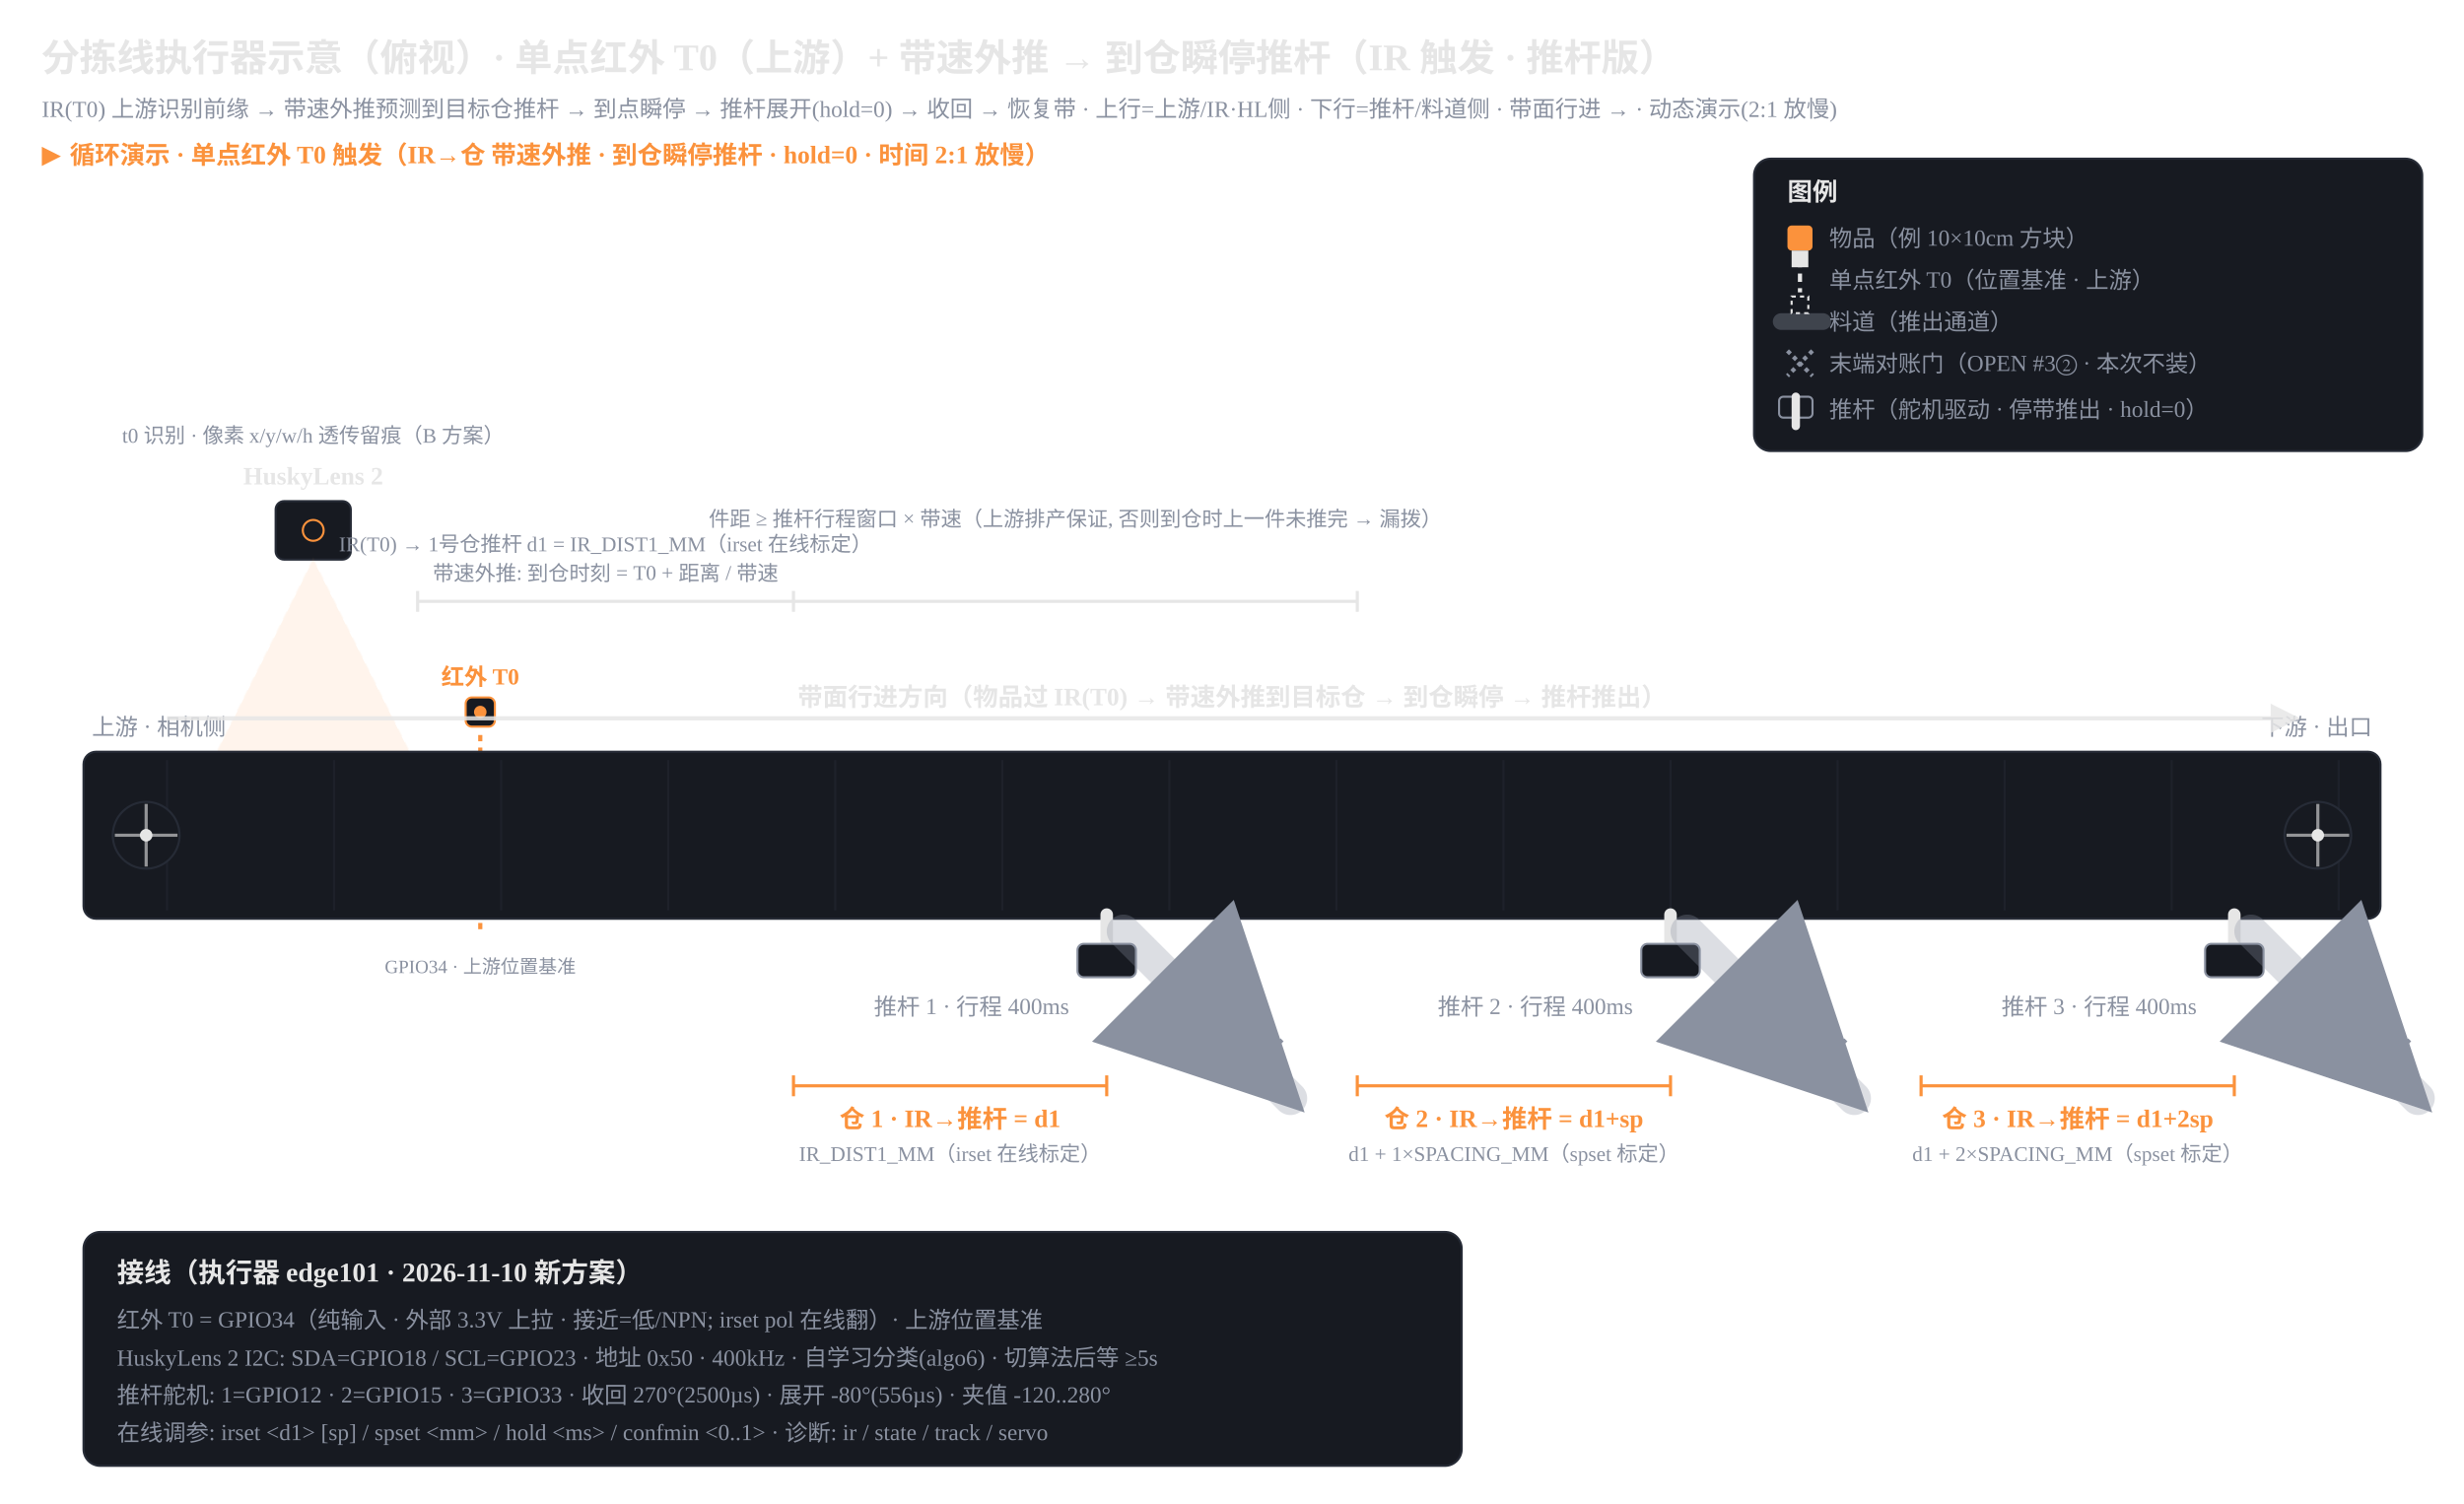
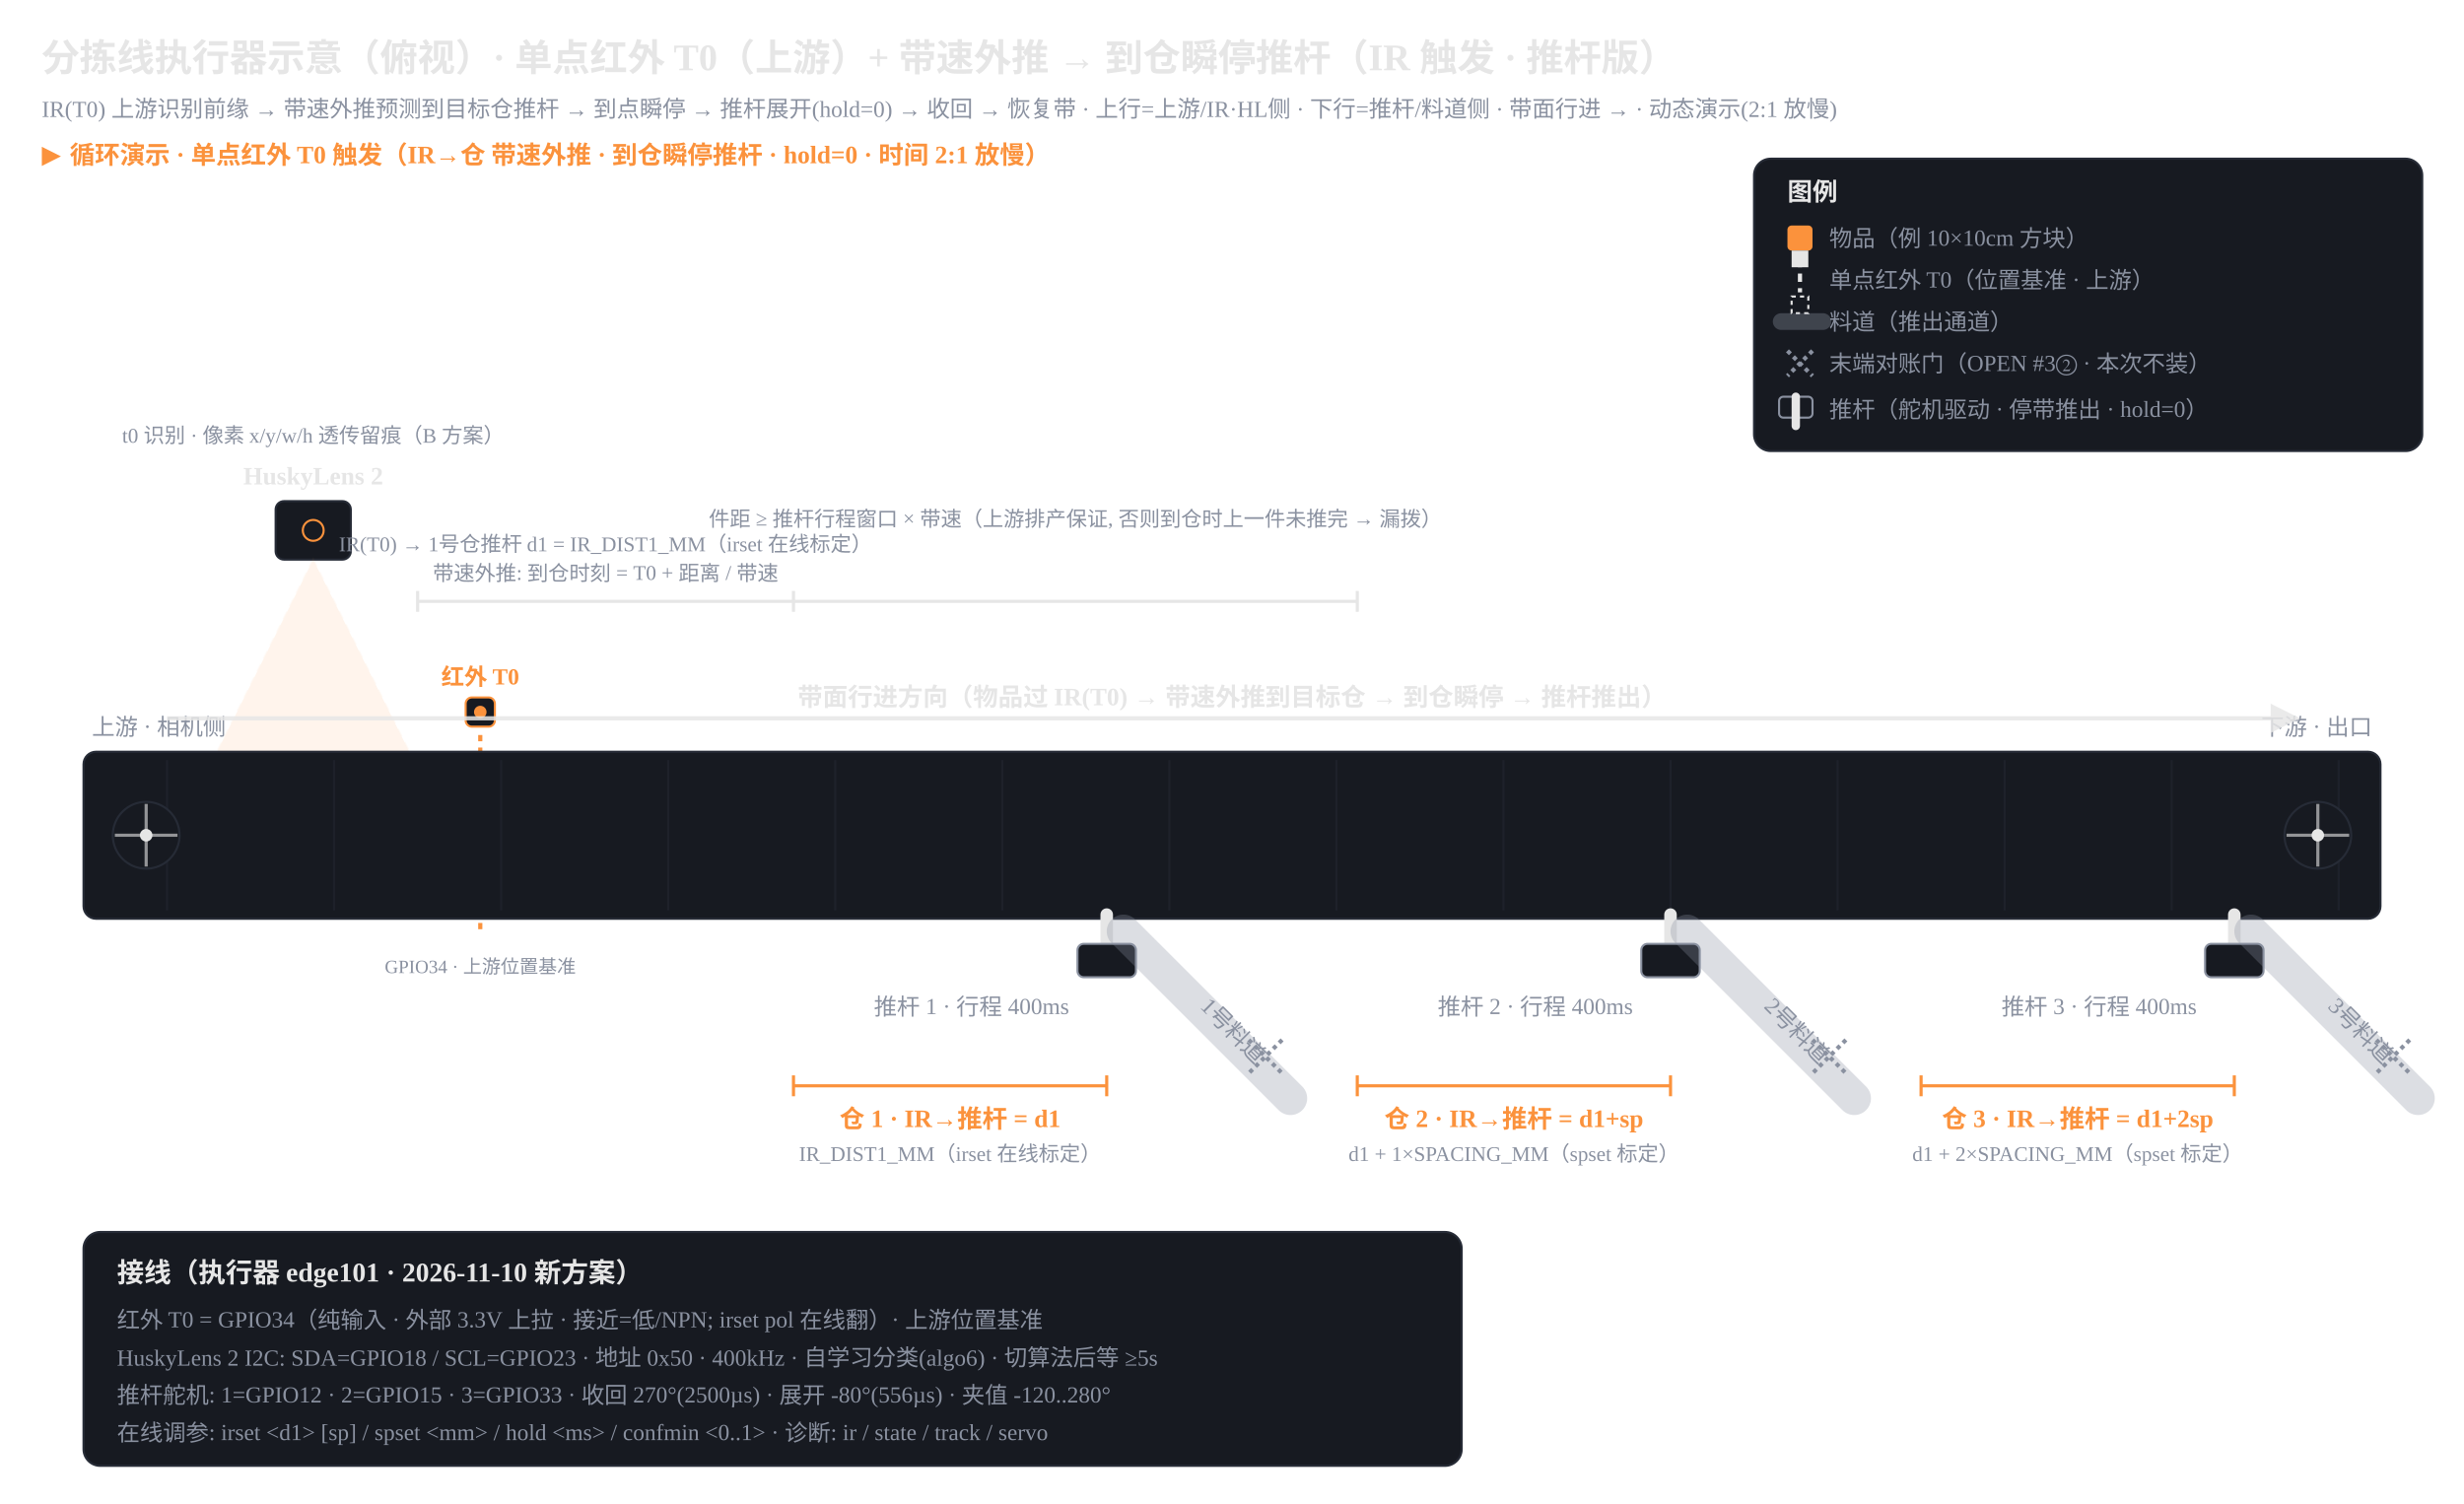
<svg xmlns="http://www.w3.org/2000/svg" id="gla-svg" viewBox="0 0 1180 720" role="img" aria-label="分拣线执行器运行示意 (俯视 · 推杆版 · 单点红外 T0 上游 + 带速外推到仓瞬停推杆 · 数字孪生同步)" style="width:100%;height:auto;display:block">
  <defs>
    <marker id="gw-arw" viewBox="0 0 10 10" refX="9" refY="5" markerWidth="7" markerHeight="7" orient="auto-start-reverse">
      <path d="M0,0 L10,5 L0,10 z" fill="var(--gate-fg,#e6e6e6)" />
    </marker>
    <marker id="gw-arwm" viewBox="0 0 10 10" refX="9" refY="5" markerWidth="6" markerHeight="6" orient="auto-start-reverse">
      <path d="M0,0 L10,5 L0,10 z" fill="var(--gate-mut,#8a91a0)" />
    </marker>
    <clipPath id="gla-clip">
      <rect x="40" y="360" width="1100" height="80" />
    </clipPath>
  </defs>
  <text x="20" y="34" font-size="18" font-weight="700" fill="var(--gate-fg,#e6e6e6)">分拣线执行器示意（俯视）· 单点红外 T0（上游）+ 带速外推 → 到仓瞬停推杆（IR 触发 · 推杆版）</text>
  <text x="20" y="56" font-size="11" fill="var(--gate-mut,#8a91a0)">IR(T0) 上游识别前缘 → 带速外推预测到目标仓推杆 → 到点瞬停 → 推杆展开(hold=0) → 收回 → 恢复带 · 上行=上游/IR·HL侧 · 下行=推杆/料道侧 · 带面行进 → · 动态演示(2:1 放慢)</text>
  <text id="gla-status" x="20" y="78" font-size="12" font-weight="700" fill="var(--gate-acc,#fb923c)">▶ 循环演示 · 单点红外 T0 触发（IR→仓 带速外推 · 到仓瞬停推杆 · hold=0 · 时间 2:1 放慢）</text>
  <rect x="840" y="76" width="320" height="140" rx="8" fill="var(--gate-bg,#171a21)" stroke="var(--gate-bd,#262b36)" />
  <text x="856" y="96" font-size="12" font-weight="700" fill="var(--gate-fg,#e6e6e6)">图例</text>
  <rect x="856" y="108" width="12" height="12" rx="2" fill="var(--gate-acc,#fb923c)" />
  <text x="876" y="118" font-size="11" fill="var(--gate-mut,#8a91a0)">物品（例 10×10cm 方块）</text>
  <line x1="862" y1="124" x2="862" y2="140" stroke="var(--gate-fg,#e6e6e6)" stroke-width="2" stroke-dasharray="4 3" />
  <rect x="858" y="120" width="8" height="8" fill="var(--gate-fg,#e6e6e6)" />
  <rect x="858" y="142" width="8" height="8" fill="none" stroke="var(--gate-fg,#e6e6e6)" stroke-dasharray="2 2" />
  <text x="876" y="138" font-size="11" fill="var(--gate-mut,#8a91a0)">单点红外 T0（位置基准 · 上游）</text>
  <line x1="853" y1="154" x2="873" y2="154" stroke="var(--gate-mut,#8a91a0)" stroke-width="8" opacity="0.35" stroke-linecap="round" />
  <text x="876" y="158" font-size="11" fill="var(--gate-mut,#8a91a0)">料道（推出通道）</text>
  <line x1="856" y1="168" x2="868" y2="180" stroke="var(--gate-mut,#8a91a0)" stroke-width="2" stroke-dasharray="2 2" />
  <line x1="868" y1="168" x2="856" y2="180" stroke="var(--gate-mut,#8a91a0)" stroke-width="2" stroke-dasharray="2 2" />
  <text x="876" y="178" font-size="11" fill="var(--gate-mut,#8a91a0)">末端对账门（OPEN #3② · 本次不装）</text>
  <rect x="852" y="190" width="16" height="10" rx="2" fill="var(--gate-bg,#171a21)" stroke="var(--gate-mut,#8a91a0)" />
  <line x1="860" y1="190" x2="860" y2="204" stroke="var(--gate-fg,#e6e6e6)" stroke-width="4" stroke-linecap="round" />
  <text x="876" y="200" font-size="11" fill="var(--gate-mut,#8a91a0)">推杆（舵机驱动 · 停带推出 · hold=0）</text>
  <text x="150" y="212" font-size="10" fill="var(--gate-mut,#8a91a0)" text-anchor="middle">t0 识别 · 像素 x/y/w/h 透传留痕（B 方案）</text>
  <text x="150" y="232" font-size="12" font-weight="700" fill="var(--gate-fg,#e6e6e6)" text-anchor="middle">HuskyLens 2</text>
  <rect id="gla-cam" x="132" y="240" width="36" height="28" rx="4" fill="var(--gate-bg,#171a21)" stroke="var(--gate-bd,#262b36)" />
  <circle cx="150" cy="254" r="5" fill="none" stroke="var(--gate-acc,#fb923c)" />
  <polygon id="gla-fan" points="150,268 104,360 196,360" fill="var(--gate-acc,#fb923c)" opacity="0.10" stroke="var(--gate-acc,#fb923c)" stroke-opacity="0.45" stroke-dasharray="4 3" />
  <g id="gla-visiong" opacity="0">
    <rect x="76" y="270" width="148" height="22" rx="11" fill="var(--gate-bg,#171a21)" stroke="var(--gate-acc,#fb923c)" stroke-opacity="0.65" />
    <text id="gla-vision" x="150" y="285" font-size="11" font-weight="600" fill="var(--gate-fg,#e6e6e6)" text-anchor="middle">识别 · --</text>
  </g>
  <g>
    <line x1="230" y1="352" x2="230" y2="448" stroke="var(--gate-acc,#fb923c)" stroke-width="2" stroke-dasharray="3 3" />
    <rect x="223" y="334" width="14" height="14" rx="3" fill="var(--gate-bg,#171a21)" stroke="var(--gate-acc,#fb923c)" />
    <circle cx="230" cy="341" r="3" fill="var(--gate-acc,#fb923c)" />
    <text x="230" y="328" font-size="11" font-weight="700" fill="var(--gate-acc,#fb923c)" text-anchor="middle">红外 T0</text>
    <text x="230" y="466" font-size="9" fill="var(--gate-mut,#8a91a0)" text-anchor="middle">GPIO34 · 上游位置基准</text>
  </g>
  <line x1="200" y1="288" x2="380" y2="288" stroke="var(--gate-fg,#e6e6e6)" stroke-width="1.5" />
  <line x1="200" y1="283" x2="200" y2="293" stroke="var(--gate-fg,#e6e6e6)" stroke-width="1.5" />
  <line x1="380" y1="283" x2="380" y2="293" stroke="var(--gate-fg,#e6e6e6)" stroke-width="1.5" />
  <text x="290" y="264" font-size="10" fill="var(--gate-mut,#8a91a0)" text-anchor="middle">IR(T0) → 1号仓推杆 d1 = IR_DIST1_MM（irset 在线标定）</text>
  <text x="290" y="278" font-size="10" fill="var(--gate-mut,#8a91a0)" text-anchor="middle">带速外推: 到仓时刻 = T0 + 距离 / 带速</text>
  <line x1="380" y1="288" x2="650" y2="288" stroke="var(--gate-fg,#e6e6e6)" stroke-width="1.5" />
  <line x1="650" y1="283" x2="650" y2="293" stroke="var(--gate-fg,#e6e6e6)" stroke-width="1.5" />
  <text x="515" y="252" font-size="10" fill="var(--gate-mut,#8a91a0)" text-anchor="middle">件距 ≥ 推杆行程窗口 × 带速（上游排产保证, 否则到仓时上一件未推完 → 漏拨）</text>
  <text x="44" y="352" font-size="11" fill="var(--gate-mut,#8a91a0)">上游 · 相机侧</text>
  <text x="1136" y="352" font-size="11" fill="var(--gate-mut,#8a91a0)" text-anchor="end">下游 · 出口</text>
  <rect x="40" y="360" width="1100" height="80" rx="6" fill="var(--gate-bg,#171a21)" stroke="var(--gate-bd,#262b36)" />
  <g id="gla-treads" clip-path="url(#gla-clip)" stroke="var(--gate-bd,#262b36)" opacity="0.45">
    <line x1="80" y1="364" x2="80" y2="436" />
    <line x1="160" y1="364" x2="160" y2="436" />
    <line x1="240" y1="364" x2="240" y2="436" />
    <line x1="320" y1="364" x2="320" y2="436" />
    <line x1="400" y1="364" x2="400" y2="436" />
    <line x1="480" y1="364" x2="480" y2="436" />
    <line x1="560" y1="364" x2="560" y2="436" />
    <line x1="640" y1="364" x2="640" y2="436" />
    <line x1="720" y1="364" x2="720" y2="436" />
    <line x1="800" y1="364" x2="800" y2="436" />
    <line x1="880" y1="364" x2="880" y2="436" />
    <line x1="960" y1="364" x2="960" y2="436" />
    <line x1="1040" y1="364" x2="1040" y2="436" />
    <line x1="1120" y1="364" x2="1120" y2="436" />
  </g>
  <circle cx="70" cy="400" r="16" fill="var(--gate-bg,#171a21)" stroke="var(--gate-bd,#262b36)" />
  <g id="gla-spoke-1" stroke="var(--gate-fg,#e6e6e6)" stroke-width="1.5" opacity="0.6">
    <line x1="70" y1="400" x2="70" y2="385" />
    <line x1="70" y1="400" x2="85" y2="400" />
    <line x1="70" y1="400" x2="70" y2="415" />
    <line x1="70" y1="400" x2="55" y2="400" />
  </g>
  <circle cx="70" cy="400" r="3" fill="var(--gate-fg,#e6e6e6)" />
  <circle cx="1110" cy="400" r="16" fill="var(--gate-bg,#171a21)" stroke="var(--gate-bd,#262b36)" />
  <g id="gla-spoke-2" stroke="var(--gate-fg,#e6e6e6)" stroke-width="1.5" opacity="0.6">
    <line x1="1110" y1="400" x2="1110" y2="385" />
    <line x1="1110" y1="400" x2="1125" y2="400" />
    <line x1="1110" y1="400" x2="1110" y2="415" />
    <line x1="1110" y1="400" x2="1095" y2="400" />
  </g>
  <circle cx="1110" cy="400" r="3" fill="var(--gate-fg,#e6e6e6)" />
  <g id="gla-obj-1" opacity="0" transform="translate(40,400)">
    <g transform="scale(2)">
      <rect id="gla-obj-1-block" x="-9" y="-9" width="18" height="18" rx="2" fill="var(--gate-acc,#fb923c)" />
      <g id="gla-obj-1-banana" display="none">
        <path d="M-7.5,2.5 C-8,-3.5 -3,-7.5 4.5,-7.5 C6.5,-7.5 7.5,-6.5 7.5,-5.5 C2,-5.5 -3.5,-1.5 -4.5,4 L-6.5,6 C-7.5,5.5 -7.8,4 -7.5,2.5 Z" fill="#fbbf24" stroke="#b45309" stroke-width="0.8" />
      </g>
      <g id="gla-obj-1-pear" display="none">
        <circle cx="0" cy="2.8" r="5.6" fill="#a3d977" stroke="#4d7c0f" stroke-width="0.8" />
        <circle cx="0" cy="-3.2" r="3.6" fill="#a3d977" stroke="#4d7c0f" stroke-width="0.8" />
        <line x1="0" y1="-6.4" x2="0.5" y2="-8.8" stroke="#78350f" stroke-width="1.1" />
      </g>
      <g id="gla-obj-1-red_apple" display="none">
        <circle cx="0" cy="1.2" r="6.2" fill="#ef4444" stroke="#991b1b" stroke-width="0.8" />
        <line x1="0" y1="-4.6" x2="0.9" y2="-7.6" stroke="#78350f" stroke-width="1.1" />
        <ellipse cx="3.2" cy="-6.4" rx="2.5" ry="1.4" fill="#4ade80" transform="rotate(-20 3.2 -6.4)" />
      </g>
      <g id="gla-obj-1-green_apple" display="none">
        <circle cx="0" cy="1.2" r="6.2" fill="#4ade80" stroke="#166534" stroke-width="0.8" />
        <line x1="0" y1="-4.6" x2="0.9" y2="-7.6" stroke="#78350f" stroke-width="1.1" />
        <ellipse cx="3.2" cy="-6.4" rx="2.5" ry="1.4" fill="#bbf7d0" transform="rotate(-20 3.2 -6.4)" />
      </g>
    </g>
  </g>
  <g id="gla-obj-2" opacity="0" transform="translate(40,400)">
    <g transform="scale(2)">
      <rect id="gla-obj-2-block" x="-9" y="-9" width="18" height="18" rx="2" fill="var(--gate-acc,#fb923c)" />
      <g id="gla-obj-2-banana" display="none">
        <path d="M-7.5,2.5 C-8,-3.5 -3,-7.5 4.5,-7.5 C6.5,-7.5 7.5,-6.5 7.5,-5.5 C2,-5.5 -3.5,-1.5 -4.5,4 L-6.5,6 C-7.5,5.5 -7.8,4 -7.5,2.5 Z" fill="#fbbf24" stroke="#b45309" stroke-width="0.8" />
      </g>
      <g id="gla-obj-2-pear" display="none">
        <circle cx="0" cy="2.8" r="5.6" fill="#a3d977" stroke="#4d7c0f" stroke-width="0.8" />
        <circle cx="0" cy="-3.2" r="3.6" fill="#a3d977" stroke="#4d7c0f" stroke-width="0.8" />
        <line x1="0" y1="-6.4" x2="0.5" y2="-8.8" stroke="#78350f" stroke-width="1.1" />
      </g>
      <g id="gla-obj-2-red_apple" display="none">
        <circle cx="0" cy="1.2" r="6.2" fill="#ef4444" stroke="#991b1b" stroke-width="0.8" />
        <line x1="0" y1="-4.6" x2="0.9" y2="-7.6" stroke="#78350f" stroke-width="1.1" />
        <ellipse cx="3.2" cy="-6.4" rx="2.5" ry="1.4" fill="#4ade80" transform="rotate(-20 3.2 -6.4)" />
      </g>
      <g id="gla-obj-2-green_apple" display="none">
        <circle cx="0" cy="1.2" r="6.2" fill="#4ade80" stroke="#166534" stroke-width="0.8" />
        <line x1="0" y1="-4.6" x2="0.9" y2="-7.6" stroke="#78350f" stroke-width="1.1" />
        <ellipse cx="3.2" cy="-6.4" rx="2.5" ry="1.4" fill="#bbf7d0" transform="rotate(-20 3.2 -6.4)" />
      </g>
    </g>
  </g>
  <g id="gla-obj-3" opacity="0" transform="translate(40,400)">
    <g transform="scale(2)">
      <rect id="gla-obj-3-block" x="-9" y="-9" width="18" height="18" rx="2" fill="var(--gate-acc,#fb923c)" />
      <g id="gla-obj-3-banana" display="none">
        <path d="M-7.5,2.5 C-8,-3.5 -3,-7.5 4.5,-7.5 C6.5,-7.5 7.5,-6.5 7.5,-5.5 C2,-5.5 -3.5,-1.5 -4.5,4 L-6.5,6 C-7.5,5.5 -7.8,4 -7.5,2.5 Z" fill="#fbbf24" stroke="#b45309" stroke-width="0.8" />
      </g>
      <g id="gla-obj-3-pear" display="none">
        <circle cx="0" cy="2.8" r="5.6" fill="#a3d977" stroke="#4d7c0f" stroke-width="0.8" />
        <circle cx="0" cy="-3.2" r="3.6" fill="#a3d977" stroke="#4d7c0f" stroke-width="0.8" />
        <line x1="0" y1="-6.4" x2="0.5" y2="-8.8" stroke="#78350f" stroke-width="1.1" />
      </g>
      <g id="gla-obj-3-red_apple" display="none">
        <circle cx="0" cy="1.2" r="6.2" fill="#ef4444" stroke="#991b1b" stroke-width="0.8" />
        <line x1="0" y1="-4.6" x2="0.9" y2="-7.6" stroke="#78350f" stroke-width="1.1" />
        <ellipse cx="3.2" cy="-6.4" rx="2.5" ry="1.4" fill="#4ade80" transform="rotate(-20 3.2 -6.4)" />
      </g>
      <g id="gla-obj-3-green_apple" display="none">
        <circle cx="0" cy="1.2" r="6.2" fill="#4ade80" stroke="#166534" stroke-width="0.8" />
        <line x1="0" y1="-4.6" x2="0.9" y2="-7.6" stroke="#78350f" stroke-width="1.1" />
        <ellipse cx="3.2" cy="-6.4" rx="2.5" ry="1.4" fill="#bbf7d0" transform="rotate(-20 3.2 -6.4)" />
      </g>
    </g>
  </g>
  <line id="gla-gate-1" x1="380" y1="352" x2="380" y2="448" stroke="var(--gate-acc,#fb923c)" stroke-width="3" opacity="0" display="none" />
  <line id="gla-gate-2" x1="650" y1="352" x2="650" y2="448" stroke="var(--gate-acc,#fb923c)" stroke-width="3" opacity="0" display="none" />
  <line id="gla-gate-3" x1="920" y1="352" x2="920" y2="448" stroke="var(--gate-acc,#fb923c)" stroke-width="3" opacity="0" display="none" />
  <line id="gla-ir" x1="230" y1="350" x2="230" y2="450" stroke="var(--gate-acc,#fb923c)" stroke-width="5" stroke-linecap="round" opacity="0" />
  <g>
    <line id="gla-rod-1" x1="530" y1="452" x2="530" y2="438" stroke="var(--gate-fg,#e6e6e6)" stroke-width="6" stroke-linecap="round" />
    <rect x="516" y="452" width="28" height="16" rx="3" fill="var(--gate-bg,#171a21)" stroke="var(--gate-mut,#8a91a0)" />
    <text x="512" y="486" font-size="11" fill="var(--gate-mut,#8a91a0)" text-anchor="end">推杆 1 · 行程 400ms</text>
    <line id="gla-rod-2" x1="800" y1="452" x2="800" y2="438" stroke="var(--gate-fg,#e6e6e6)" stroke-width="6" stroke-linecap="round" />
    <rect x="786" y="452" width="28" height="16" rx="3" fill="var(--gate-bg,#171a21)" stroke="var(--gate-mut,#8a91a0)" />
    <text x="782" y="486" font-size="11" fill="var(--gate-mut,#8a91a0)" text-anchor="end">推杆 2 · 行程 400ms</text>
    <line id="gla-rod-3" x1="1070" y1="452" x2="1070" y2="438" stroke="var(--gate-fg,#e6e6e6)" stroke-width="6" stroke-linecap="round" />
    <rect x="1056" y="452" width="28" height="16" rx="3" fill="var(--gate-bg,#171a21)" stroke="var(--gate-mut,#8a91a0)" />
    <text x="1052" y="486" font-size="11" fill="var(--gate-mut,#8a91a0)" text-anchor="end">推杆 3 · 行程 400ms</text>
  </g>
-   <line id="gla-chute-1" x1="538" y1="446" x2="618" y2="526" stroke="var(--gate-mut,#8a91a0)" stroke-width="16" stroke-opacity="0.30" stroke-linecap="round" marker-end="url(#gw-arwm)" />
-   <line id="gla-chute-2" x1="808" y1="446" x2="888" y2="526" stroke="var(--gate-mut,#8a91a0)" stroke-width="16" stroke-opacity="0.30" stroke-linecap="round" marker-end="url(#gw-arwm)" />
-   <line id="gla-chute-3" x1="1078" y1="446" x2="1158" y2="526" stroke="var(--gate-mut,#8a91a0)" stroke-width="16" stroke-opacity="0.30" stroke-linecap="round" marker-end="url(#gw-arwm)" />
+   <line id="gla-chute-1" x1="538" y1="446" x2="618" y2="526" stroke="var(--gate-mut,#8a91a0)" stroke-width="16" stroke-opacity="0.30" stroke-linecap="round" />
+   <line id="gla-chute-2" x1="808" y1="446" x2="888" y2="526" stroke="var(--gate-mut,#8a91a0)" stroke-width="16" stroke-opacity="0.30" stroke-linecap="round" />
+   <line id="gla-chute-3" x1="1078" y1="446" x2="1158" y2="526" stroke="var(--gate-mut,#8a91a0)" stroke-width="16" stroke-opacity="0.30" stroke-linecap="round" />
  <text x="588" y="496" font-size="11" fill="var(--gate-mut,#8a91a0)" text-anchor="middle" transform="rotate(45 588 496)">1号料道</text>
  <text x="858" y="496" font-size="11" fill="var(--gate-mut,#8a91a0)" text-anchor="middle" transform="rotate(45 858 496)">2号料道</text>
  <text x="1128" y="496" font-size="11" fill="var(--gate-mut,#8a91a0)" text-anchor="middle" transform="rotate(45 1128 496)">3号料道</text>
  <text id="gla-jlabel-1" x="618" y="576" font-size="11.5" font-weight="600" fill="var(--gate-fg,#e6e6e6)" text-anchor="middle" opacity="0" />
  <text id="gla-jlabel-2" x="888" y="576" font-size="11.5" font-weight="600" fill="var(--gate-fg,#e6e6e6)" text-anchor="middle" opacity="0" />
  <text id="gla-jlabel-3" x="1130" y="576" font-size="11.5" font-weight="600" fill="var(--gate-fg,#e6e6e6)" text-anchor="middle" opacity="0" />
  <line x1="598" y1="498" x2="614" y2="514" stroke="var(--gate-mut,#8a91a0)" stroke-width="2" stroke-dasharray="2 2" />
  <line x1="614" y1="498" x2="598" y2="514" stroke="var(--gate-mut,#8a91a0)" stroke-width="2" stroke-dasharray="2 2" />
  <line x1="868" y1="498" x2="884" y2="514" stroke="var(--gate-mut,#8a91a0)" stroke-width="2" stroke-dasharray="2 2" />
  <line x1="884" y1="498" x2="868" y2="514" stroke="var(--gate-mut,#8a91a0)" stroke-width="2" stroke-dasharray="2 2" />
  <line x1="1138" y1="498" x2="1154" y2="514" stroke="var(--gate-mut,#8a91a0)" stroke-width="2" stroke-dasharray="2 2" />
  <line x1="1154" y1="498" x2="1138" y2="514" stroke="var(--gate-mut,#8a91a0)" stroke-width="2" stroke-dasharray="2 2" />
  <g>
    <line x1="380" y1="520" x2="530" y2="520" stroke="var(--gate-acc,#fb923c)" stroke-width="1.5" />
    <line x1="380" y1="515" x2="380" y2="525" stroke="var(--gate-acc,#fb923c)" stroke-width="1.5" />
    <line x1="530" y1="515" x2="530" y2="525" stroke="var(--gate-acc,#fb923c)" stroke-width="1.5" />
    <text x="455" y="540" font-size="12" font-weight="700" fill="var(--gate-acc,#fb923c)" text-anchor="middle">仓 1 · IR→推杆 = d1</text>
    <text x="455" y="556" font-size="10" fill="var(--gate-mut,#8a91a0)" text-anchor="middle">IR_DIST1_MM（irset 在线标定）</text>
    <line x1="650" y1="520" x2="800" y2="520" stroke="var(--gate-acc,#fb923c)" stroke-width="1.5" />
    <line x1="650" y1="515" x2="650" y2="525" stroke="var(--gate-acc,#fb923c)" stroke-width="1.5" />
    <line x1="800" y1="515" x2="800" y2="525" stroke="var(--gate-acc,#fb923c)" stroke-width="1.5" />
    <text x="725" y="540" font-size="12" font-weight="700" fill="var(--gate-acc,#fb923c)" text-anchor="middle">仓 2 · IR→推杆 = d1+sp</text>
    <text x="725" y="556" font-size="10" fill="var(--gate-mut,#8a91a0)" text-anchor="middle">d1 + 1×SPACING_MM（spset 标定）</text>
    <line x1="920" y1="520" x2="1070" y2="520" stroke="var(--gate-acc,#fb923c)" stroke-width="1.5" />
    <line x1="920" y1="515" x2="920" y2="525" stroke="var(--gate-acc,#fb923c)" stroke-width="1.5" />
    <line x1="1070" y1="515" x2="1070" y2="525" stroke="var(--gate-acc,#fb923c)" stroke-width="1.5" />
    <text x="995" y="540" font-size="12" font-weight="700" fill="var(--gate-acc,#fb923c)" text-anchor="middle">仓 3 · IR→推杆 = d1+2sp</text>
    <text x="995" y="556" font-size="10" fill="var(--gate-mut,#8a91a0)" text-anchor="middle">d1 + 2×SPACING_MM（spset 标定）</text>
  </g>
  <line x1="80" y1="344" x2="1100" y2="344" stroke="var(--gate-fg,#e6e6e6)" stroke-width="2" opacity="0.85" marker-end="url(#gw-arw)" />
  <text x="590" y="338" font-size="12" font-weight="700" fill="var(--gate-fg,#e6e6e6)" text-anchor="middle">带面行进方向（物品过 IR(T0) → 带速外推到目标仓 → 到仓瞬停 → 推杆推出）</text>
  <rect x="40" y="590" width="660" height="112" rx="8" fill="var(--gate-bg,#171a21)" stroke="var(--gate-bd,#262b36)" />
  <text x="56" y="614" font-size="13" font-weight="700" fill="var(--gate-fg,#e6e6e6)">接线（执行器 edge101 · 2026-11-10 新方案）</text>
  <text x="56" y="636" font-size="11" fill="var(--gate-mut,#8a91a0)">红外 T0 = GPIO34（纯输入 · 外部 3.3V 上拉 · 接近=低/NPN; irset pol 在线翻）· 上游位置基准</text>
  <text x="56" y="654" font-size="11" fill="var(--gate-mut,#8a91a0)">HuskyLens 2 I2C: SDA=GPIO18 / SCL=GPIO23 · 地址 0x50 · 400kHz · 自学习分类(algo6) · 切算法后等 ≥5s</text>
  <text x="56" y="672" font-size="11" fill="var(--gate-mut,#8a91a0)">推杆舵机: 1=GPIO12 · 2=GPIO15 · 3=GPIO33 · 收回 270°(2500µs) · 展开 -80°(556µs) · 夹值 -120..280°</text>
  <text x="56" y="690" font-size="11" fill="var(--gate-mut,#8a91a0)">在线调参: irset &lt;d1&gt; [sp] / spset &lt;mm&gt; / hold &lt;ms&gt; / confmin &lt;0..1&gt; · 诊断: ir / state / track / servo</text>
</svg>
